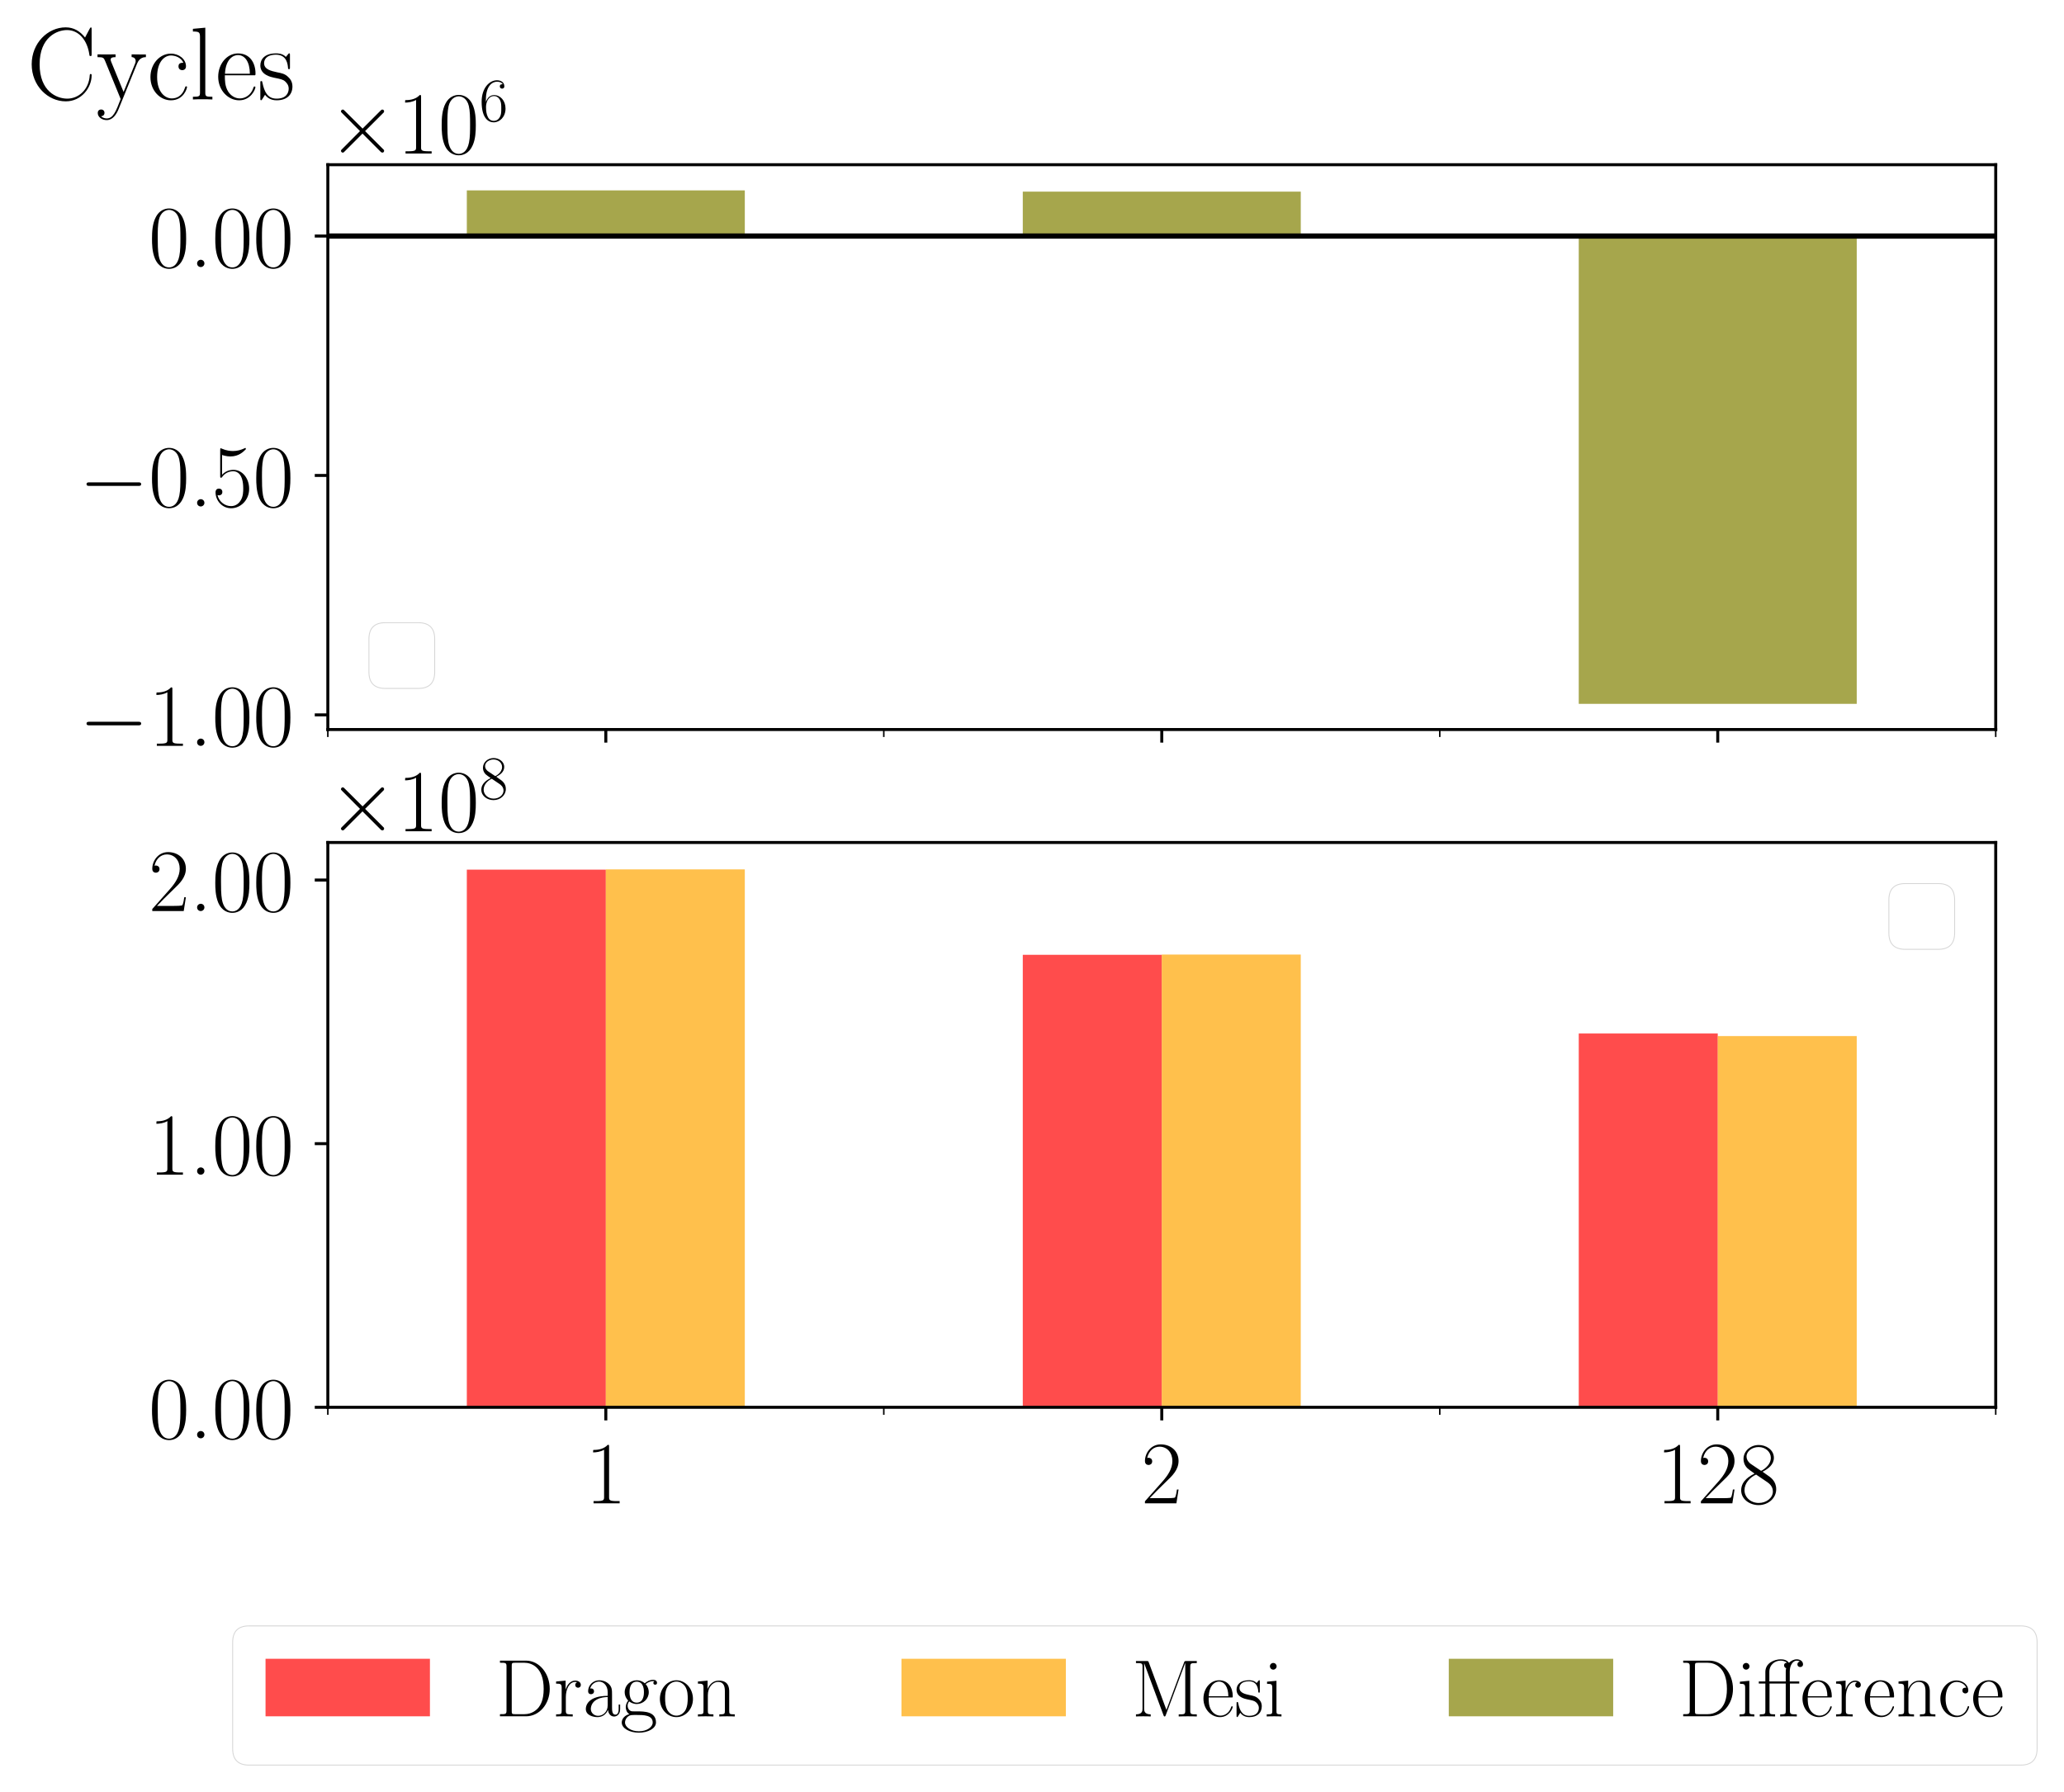
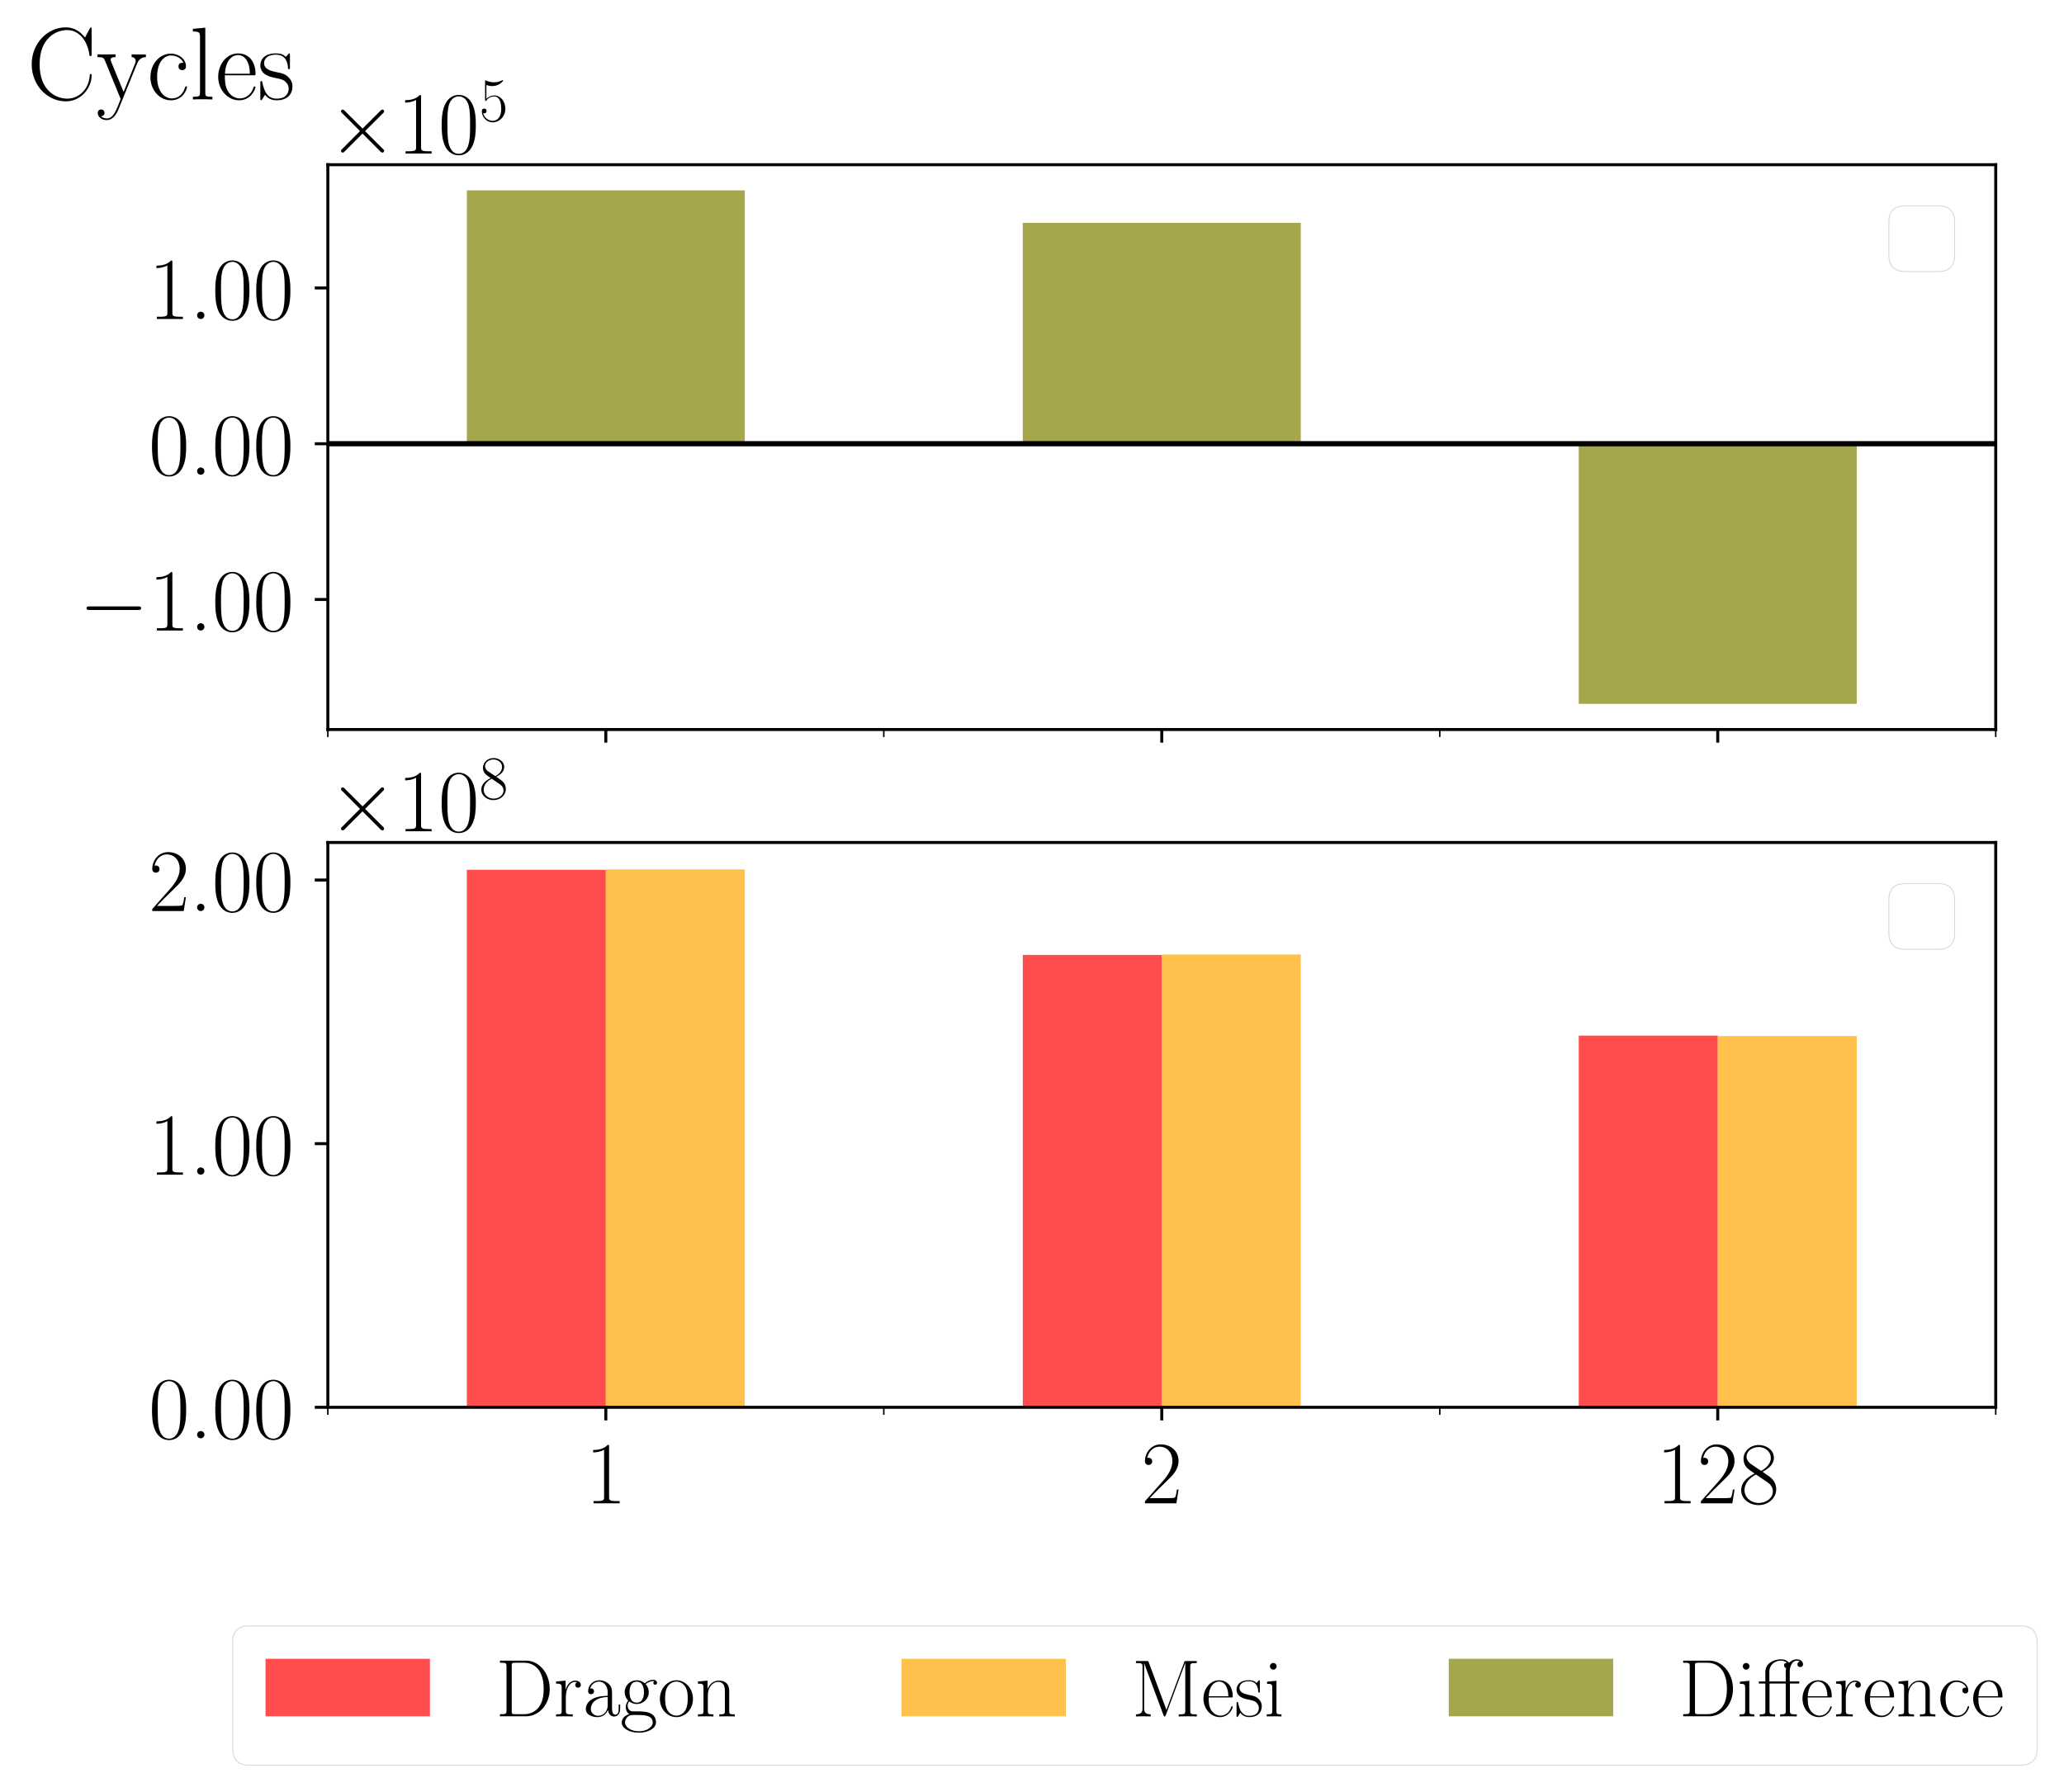
<svg xmlns="http://www.w3.org/2000/svg" xmlns:xlink="http://www.w3.org/1999/xlink" width="552.416pt" height="479.717pt" viewBox="0 0 552.416 479.717" version="1.1">
  <defs>
    <style type="text/css">*{stroke-linejoin: round; stroke-linecap: butt}</style>
  </defs>
  <g id="figure_1">
    <g id="patch_1">
      <path d="M 0 479.717  L 552.416 479.717  L 552.416 0  L 0 0  z " style="fill: #ffffff" />
    </g>
    <g id="axes_1">
      <g id="patch_2">
        <path d="M 87.743 195.294  L 534.143 195.294  L 534.143 44.094  L 87.743 44.094  z " style="fill: #ffffff" />
      </g>
      <g id="patch_3">
-         <path d="M 124.943 63.189  L 199.343 63.189  L 199.343 50.966  L 124.943 50.966  z " clip-path="url(#p4abbaefa90)" style="fill: #808000; opacity: 0.7" />
+         <path d="M 124.943 118.788  L 199.343 118.788  L 199.343 50.966  L 124.943 50.966  z " clip-path="url(#paf0fcbbda9)" style="fill: #808000; opacity: 0.7" />
      </g>
      <g id="patch_4">
-         <path d="M 273.743 63.189  L 348.143 63.189  L 348.143 51.3  L 273.743 51.3  z " clip-path="url(#p4abbaefa90)" style="fill: #808000; opacity: 0.7" />
+         <path d="M 273.743 118.788  L 348.143 118.788  L 348.143 59.649  L 273.743 59.649  z " clip-path="url(#paf0fcbbda9)" style="fill: #808000; opacity: 0.7" />
      </g>
      <g id="patch_5">
-         <path d="M 422.543 63.189  L 496.943 63.189  L 496.943 188.421  L 422.543 188.421  z " clip-path="url(#p4abbaefa90)" style="fill: #808000; opacity: 0.7" />
+         <path d="M 422.543 118.788  L 496.943 118.788  L 496.943 188.421  L 422.543 188.421  z " clip-path="url(#paf0fcbbda9)" style="fill: #808000; opacity: 0.7" />
      </g>
      <g id="matplotlib.axis_1">
        <g id="xtick_1">
          <g id="line2d_1">
            <defs>
-               <path id="m71db1f46cc" d="M 0 0  L 0 3.5  " style="stroke: #000000; stroke-width: 0.8" />
+               <path id="mbf46a08a76" d="M 0 0  L 0 3.5  " style="stroke: #000000; stroke-width: 0.8" />
            </defs>
            <g>
-               <use xlink:href="#m71db1f46cc" x="162.143" y="195.294" style="stroke: #000000; stroke-width: 0.8" />
+               <use xlink:href="#mbf46a08a76" x="162.143" y="195.294" style="stroke: #000000; stroke-width: 0.8" />
            </g>
          </g>
        </g>
        <g id="xtick_2">
          <g id="line2d_2">
            <g>
-               <use xlink:href="#m71db1f46cc" x="310.943" y="195.294" style="stroke: #000000; stroke-width: 0.8" />
+               <use xlink:href="#mbf46a08a76" x="310.943" y="195.294" style="stroke: #000000; stroke-width: 0.8" />
            </g>
          </g>
        </g>
        <g id="xtick_3">
          <g id="line2d_3">
            <g>
-               <use xlink:href="#m71db1f46cc" x="459.743" y="195.294" style="stroke: #000000; stroke-width: 0.8" />
+               <use xlink:href="#mbf46a08a76" x="459.743" y="195.294" style="stroke: #000000; stroke-width: 0.8" />
            </g>
          </g>
        </g>
        <g id="xtick_4">
          <g id="line2d_4">
            <defs>
-               <path id="me3b0f7b52c" d="M 0 0  L 0 2  " style="stroke: #000000; stroke-width: 0.4" />
+               <path id="mfd523a255c" d="M 0 0  L 0 2  " style="stroke: #000000; stroke-width: 0.4" />
            </defs>
            <g>
-               <use xlink:href="#me3b0f7b52c" x="87.743" y="195.294" style="stroke: #000000; stroke-width: 0.4" />
+               <use xlink:href="#mfd523a255c" x="87.743" y="195.294" style="stroke: #000000; stroke-width: 0.4" />
            </g>
          </g>
        </g>
        <g id="xtick_5">
          <g id="line2d_5">
            <g>
-               <use xlink:href="#me3b0f7b52c" x="236.543" y="195.294" style="stroke: #000000; stroke-width: 0.4" />
+               <use xlink:href="#mfd523a255c" x="236.543" y="195.294" style="stroke: #000000; stroke-width: 0.4" />
            </g>
          </g>
        </g>
        <g id="xtick_6">
          <g id="line2d_6">
            <g>
-               <use xlink:href="#me3b0f7b52c" x="385.343" y="195.294" style="stroke: #000000; stroke-width: 0.4" />
+               <use xlink:href="#mfd523a255c" x="385.343" y="195.294" style="stroke: #000000; stroke-width: 0.4" />
            </g>
          </g>
        </g>
        <g id="xtick_7">
          <g id="line2d_7">
            <g>
-               <use xlink:href="#me3b0f7b52c" x="534.143" y="195.294" style="stroke: #000000; stroke-width: 0.4" />
+               <use xlink:href="#mfd523a255c" x="534.143" y="195.294" style="stroke: #000000; stroke-width: 0.4" />
            </g>
          </g>
        </g>
      </g>
      <g id="matplotlib.axis_2">
        <g id="ytick_1">
          <g id="line2d_8">
            <defs>
-               <path id="mb235f0567a" d="M 0 0  L -3.5 0  " style="stroke: #000000; stroke-width: 0.8" />
+               <path id="md9448dfeb1" d="M 0 0  L -3.5 0  " style="stroke: #000000; stroke-width: 0.8" />
            </defs>
            <g>
-               <use xlink:href="#mb235f0567a" x="87.743" y="191.369" style="stroke: #000000; stroke-width: 0.8" />
+               <use xlink:href="#md9448dfeb1" x="87.743" y="160.484" style="stroke: #000000; stroke-width: 0.8" />
            </g>
          </g>
          <g id="text_1">
-             <g transform="translate(21.17931 199.6712)scale(0.24 -0.24)">
+             <g transform="translate(21.17931 168.7864)scale(0.24 -0.24)">
              <defs>
                <path id="CMSY10-0" d="M 4218 1472  C 4326 1472 4442 1472 4442 1600  C 4442 1728 4326 1728 4218 1728  L 755 1728  C 646 1728 531 1728 531 1600  C 531 1472 646 1472 755 1472  L 4218 1472  z " transform="scale(0.015625)" />
                <path id="CMR17-31" d="M 1702 4058  C 1702 4192 1696 4192 1606 4192  C 1357 3916 979 3827 621 3827  C 602 3827 570 3827 563 3808  C 557 3795 557 3782 557 3648  C 755 3648 1088 3686 1344 3839  L 1344 461  C 1344 236 1331 160 781 160  L 589 160  L 589 0  C 896 0 1216 0 1523 0  C 1830 0 2150 0 2458 0  L 2458 160  L 2266 160  C 1715 160 1702 230 1702 458  L 1702 4058  z " transform="scale(0.015625)" />
                <path id="CMR17-2e" d="M 1062 261  C 1062 420 934 522 800 522  C 672 522 538 420 538 261  C 538 102 666 0 800 0  C 928 0 1062 102 1062 261  z " transform="scale(0.015625)" />
                <path id="CMR17-30" d="M 2688 2025  C 2688 2416 2682 3080 2413 3591  C 2176 4039 1798 4198 1466 4198  C 1158 4198 768 4058 525 3597  C 269 3118 243 2524 243 2025  C 243 1661 250 1106 448 619  C 723 -39 1216 -128 1466 -128  C 1760 -128 2208 -7 2470 600  C 2662 1042 2688 1559 2688 2025  z M 1466 -26  C 1056 -26 813 325 723 812  C 653 1188 653 1738 653 2096  C 653 2588 653 2997 736 3387  C 858 3929 1216 4096 1466 4096  C 1728 4096 2067 3923 2189 3400  C 2272 3036 2278 2607 2278 2096  C 2278 1680 2278 1169 2202 792  C 2067 95 1690 -26 1466 -26  z " transform="scale(0.015625)" />
              </defs>
              <use xlink:href="#CMSY10-0" transform="scale(0.996264)" />
              <use xlink:href="#CMR17-31" transform="translate(77.48747 0)scale(0.996264)" />
              <use xlink:href="#CMR17-2e" transform="translate(123.1779 0)scale(0.996264)" />
              <use xlink:href="#CMR17-30" transform="translate(148.049 0)scale(0.996264)" />
              <use xlink:href="#CMR17-30" transform="translate(193.7395 0)scale(0.996264)" />
            </g>
          </g>
        </g>
        <g id="ytick_2">
          <g id="line2d_9">
            <g>
-               <use xlink:href="#mb235f0567a" x="87.743" y="127.279" style="stroke: #000000; stroke-width: 0.8" />
+               <use xlink:href="#md9448dfeb1" x="87.743" y="118.788" style="stroke: #000000; stroke-width: 0.8" />
            </g>
          </g>
          <g id="text_2">
-             <g transform="translate(21.17931 135.5814)scale(0.24 -0.24)">
-               <defs>
-                 <path id="CMR17-35" d="M 730 3692  C 794 3666 1056 3584 1325 3584  C 1920 3584 2246 3911 2432 4100  C 2432 4157 2432 4192 2394 4192  C 2387 4192 2374 4192 2323 4163  C 2099 4058 1837 3973 1517 3973  C 1325 3973 1037 3999 723 4139  C 653 4171 640 4171 634 4171  C 602 4171 595 4164 595 4037  L 595 2203  C 595 2089 595 2057 659 2057  C 691 2057 704 2070 736 2114  C 941 2401 1222 2522 1542 2522  C 1766 2522 2246 2382 2246 1289  C 2246 1085 2246 715 2054 421  C 1894 159 1645 25 1370 25  C 947 25 518 320 403 814  C 429 807 480 795 506 795  C 589 795 749 840 749 1038  C 749 1210 627 1280 506 1280  C 358 1280 262 1190 262 1011  C 262 454 704 -128 1382 -128  C 2042 -128 2669 440 2669 1264  C 2669 2030 2170 2624 1549 2624  C 1222 2624 947 2503 730 2274  L 730 3692  z " transform="scale(0.015625)" />
-               </defs>
-               <use xlink:href="#CMSY10-0" transform="scale(0.996264)" />
-               <use xlink:href="#CMR17-30" transform="translate(77.48747 0)scale(0.996264)" />
-               <use xlink:href="#CMR17-2e" transform="translate(123.1779 0)scale(0.996264)" />
-               <use xlink:href="#CMR17-35" transform="translate(148.049 0)scale(0.996264)" />
-               <use xlink:href="#CMR17-30" transform="translate(193.7395 0)scale(0.996264)" />
+             <g transform="translate(39.77631 127.0905)scale(0.24 -0.24)">
+               <use xlink:href="#CMR17-30" transform="scale(0.996264)" />
+               <use xlink:href="#CMR17-2e" transform="translate(45.69048 0)scale(0.996264)" />
+               <use xlink:href="#CMR17-30" transform="translate(70.56154 0)scale(0.996264)" />
+               <use xlink:href="#CMR17-30" transform="translate(116.252 0)scale(0.996264)" />
            </g>
          </g>
        </g>
        <g id="ytick_3">
          <g id="line2d_10">
            <g>
-               <use xlink:href="#mb235f0567a" x="87.743" y="63.189" style="stroke: #000000; stroke-width: 0.8" />
+               <use xlink:href="#md9448dfeb1" x="87.743" y="77.092" style="stroke: #000000; stroke-width: 0.8" />
            </g>
          </g>
          <g id="text_3">
-             <g transform="translate(39.77631 71.49156)scale(0.24 -0.24)">
-               <use xlink:href="#CMR17-30" transform="scale(0.996264)" />
+             <g transform="translate(39.77631 85.39448)scale(0.24 -0.24)">
+               <use xlink:href="#CMR17-31" transform="scale(0.996264)" />
              <use xlink:href="#CMR17-2e" transform="translate(45.69048 0)scale(0.996264)" />
              <use xlink:href="#CMR17-30" transform="translate(70.56154 0)scale(0.996264)" />
              <use xlink:href="#CMR17-30" transform="translate(116.252 0)scale(0.996264)" />
            </g>
          </g>
        </g>
        <g id="text_4">
          <g transform="translate(7.2 26.5718)scale(0.28 -0.28)">
            <defs>
              <path id="CMR17-43" d="M 3974 4289  C 3974 4403 3968 4410 3930 4410  C 3904 4410 3898 4403 3853 4327  L 3571 3792  C 3258 4187 2874 4416 2381 4416  C 1286 4416 294 3456 294 2148  C 294 826 1286 -128 2387 -128  C 3366 -128 3974 730 3974 1461  C 3974 1524 3974 1550 3917 1550  C 3866 1550 3866 1531 3859 1474  C 3808 585 3168 38 2477 38  C 1824 38 781 495 781 2147  C 781 3805 1843 4250 2464 4250  C 3187 4250 3712 3628 3834 2745  C 3846 2668 3846 2655 3904 2655  C 3974 2655 3974 2668 3974 2783  L 3974 4289  z " transform="scale(0.015625)" />
              <path id="CMR17-79" d="M 2496 2197  C 2656 2586 2944 2586 3034 2586  L 3034 2752  C 2912 2752 2752 2752 2630 2752  C 2496 2752 2285 2752 2157 2758  L 2157 2592  C 2400 2573 2406 2394 2406 2343  C 2406 2280 2394 2248 2362 2171  L 1664 449  L 902 2306  C 870 2382 870 2426 870 2433  C 870 2573 1018 2586 1171 2586  L 1171 2758  C 1018 2752 742 2752 582 2752  C 410 2752 205 2752 64 2758  L 64 2586  C 410 2586 448 2554 531 2350  L 1485 15  C 1197 -738 1030 -1178 627 -1178  C 557 -1178 397 -1159 282 -1044  C 429 -1031 493 -942 493 -833  C 493 -725 416 -629 288 -629  C 147 -629 77 -725 77 -840  C 77 -1095 339 -1280 627 -1280  C 998 -1280 1229 -922 1357 -604  L 2496 2197  z " transform="scale(0.015625)" />
              <path id="CMR17-63" d="M 2234 2240  C 2112 2240 1933 2240 1933 2017  C 1933 1838 2080 1787 2163 1787  C 2208 1787 2394 1807 2394 2024  C 2394 2467 1958 2803 1466 2803  C 787 2803 211 2178 211 1363  C 211 516 813 -64 1466 -64  C 2259 -64 2458 677 2458 748  C 2458 774 2451 793 2406 793  C 2362 793 2355 787 2330 703  C 2163 180 1798 51 1523 51  C 1114 51 621 427 621 1369  C 621 2338 1094 2688 1472 2688  C 1722 2688 2093 2573 2234 2240  z " transform="scale(0.015625)" />
              <path id="CMR17-6c" d="M 979 4396  L 218 4326  L 218 4160  C 595 4160 653 4122 653 3817  L 653 426  C 653 184 627 153 218 153  L 218 -13  C 371 0 653 0 813 0  C 979 0 1261 0 1414 -13  L 1414 153  C 1005 153 979 178 979 426  L 979 4396  z " transform="scale(0.015625)" />
              <path id="CMR17-65" d="M 2438 1472  C 2464 1498 2464 1511 2464 1576  C 2464 2238 2118 2816 1389 2816  C 710 2816 173 2169 173 1383  C 173 551 781 -64 1459 -64  C 2176 -64 2458 607 2458 740  C 2458 784 2419 784 2406 784  C 2362 784 2355 771 2330 696  C 2189 265 1837 51 1504 51  C 1229 51 954 203 781 480  C 582 803 582 1176 582 1472  L 2438 1472  z M 589 1568  C 634 2505 1126 2714 1382 2714  C 1818 2714 2112 2297 2118 1568  L 589 1568  z " transform="scale(0.015625)" />
              <path id="CMR17-73" d="M 1978 2697  C 1978 2813 1971 2819 1933 2819  C 1907 2819 1901 2813 1824 2717  C 1805 2691 1747 2626 1728 2601  C 1523 2819 1235 2819 1126 2819  C 416 2819 160 2447 160 2076  C 160 1498 813 1365 998 1325  C 1402 1243 1542 1217 1677 1101  C 1760 1025 1901 884 1901 654  C 1901 384 1747 38 1158 38  C 602 38 403 460 288 1021  C 269 1110 269 1117 218 1117  C 166 1117 160 1110 160 983  L 160 63  C 160 -51 166 -58 205 -58  C 237 -58 243 -51 275 0  C 314 57 410 211 448 276  C 576 103 800 -64 1158 -64  C 1792 -64 2131 283 2131 784  C 2131 1112 1958 1285 1875 1362  C 1683 1561 1459 1606 1190 1657  C 838 1735 390 1825 390 2217  C 390 2383 480 2737 1126 2737  C 1811 2737 1850 2094 1862 1888  C 1869 1856 1901 1849 1920 1849  C 1978 1849 1978 1869 1978 1978  L 1978 2697  z " transform="scale(0.015625)" />
            </defs>
            <use xlink:href="#CMR17-43" transform="scale(0.996264)" />
            <use xlink:href="#CMR17-79" transform="translate(66.50988 0)scale(0.996264)" />
            <use xlink:href="#CMR17-63" transform="translate(114.8028 0)scale(0.996264)" />
            <use xlink:href="#CMR17-6c" transform="translate(155.2885 0)scale(0.996264)" />
            <use xlink:href="#CMR17-65" transform="translate(180.1595 0)scale(0.996264)" />
            <use xlink:href="#CMR17-73" transform="translate(220.6452 0)scale(0.996264)" />
          </g>
        </g>
        <g id="text_5">
          <g transform="translate(87.7425 41.09368)scale(0.24 -0.24)">
            <defs>
              <path id="CMSY10-2" d="M 2490 1785  L 1210 3059  C 1133 3136 1120 3148 1069 3148  C 1005 3148 941 3091 941 3020  C 941 2976 954 2963 1024 2892  L 2304 1606  L 1024 320  C 954 249 941 236 941 192  C 941 121 1005 64 1069 64  C 1120 64 1133 76 1210 153  L 2483 1427  L 3808 102  C 3821 96 3866 64 3904 64  C 3981 64 4032 121 4032 192  C 4032 204 4032 230 4013 262  C 4006 275 2989 1280 2669 1606  L 3840 2777  C 3872 2816 3968 2899 4000 2937  C 4006 2950 4032 2976 4032 3020  C 4032 3091 3981 3148 3904 3148  C 3853 3148 3827 3123 3757 3052  L 2490 1785  z " transform="scale(0.015625)" />
-               <path id="CMR17-36" d="M 678 2176  C 678 3690 1395 4032 1811 4032  C 1946 4032 2272 4009 2400 3776  C 2298 3776 2106 3776 2106 3553  C 2106 3381 2246 3323 2336 3323  C 2394 3323 2566 3348 2566 3560  C 2566 3954 2246 4179 1805 4179  C 1043 4179 243 3390 243 1984  C 243 253 966 -128 1478 -128  C 2099 -128 2688 427 2688 1283  C 2688 2081 2170 2662 1517 2662  C 1126 2662 838 2407 678 1960  L 678 2176  z M 1478 25  C 691 25 691 1200 691 1436  C 691 1896 909 2560 1504 2560  C 1613 2560 1926 2560 2138 2120  C 2253 1870 2253 1609 2253 1289  C 2253 944 2253 690 2118 434  C 1978 171 1773 25 1478 25  z " transform="scale(0.015625)" />
+               <path id="CMR17-35" d="M 730 3692  C 794 3666 1056 3584 1325 3584  C 1920 3584 2246 3911 2432 4100  C 2432 4157 2432 4192 2394 4192  C 2387 4192 2374 4192 2323 4163  C 2099 4058 1837 3973 1517 3973  C 1325 3973 1037 3999 723 4139  C 653 4171 640 4171 634 4171  C 602 4171 595 4164 595 4037  L 595 2203  C 595 2089 595 2057 659 2057  C 691 2057 704 2070 736 2114  C 941 2401 1222 2522 1542 2522  C 1766 2522 2246 2382 2246 1289  C 2246 1085 2246 715 2054 421  C 1894 159 1645 25 1370 25  C 947 25 518 320 403 814  C 429 807 480 795 506 795  C 589 795 749 840 749 1038  C 749 1210 627 1280 506 1280  C 358 1280 262 1190 262 1011  C 262 454 704 -128 1382 -128  C 2042 -128 2669 440 2669 1264  C 2669 2030 2170 2624 1549 2624  C 1222 2624 947 2503 730 2274  L 730 3692  z " transform="scale(0.015625)" />
            </defs>
            <use xlink:href="#CMSY10-2" transform="scale(0.996264)" />
            <use xlink:href="#CMR17-31" transform="translate(77.48747 0)scale(0.996264)" />
            <use xlink:href="#CMR17-30" transform="translate(123.1779 0)scale(0.996264)" />
-             <use xlink:href="#CMR17-36" transform="translate(168.8684 36.15364)scale(0.697382)" />
+             <use xlink:href="#CMR17-35" transform="translate(168.8684 36.15364)scale(0.697382)" />
          </g>
        </g>
      </g>
      <g id="line2d_11">
-         <path d="M 87.743 63.189  L 534.143 63.189  " clip-path="url(#p4abbaefa90)" style="fill: none; stroke: #000000; stroke-width: 1.4; stroke-linecap: square" />
+         <path d="M 87.743 118.788  L 534.143 118.788  " clip-path="url(#paf0fcbbda9)" style="fill: none; stroke: #000000; stroke-width: 1.4; stroke-linecap: square" />
      </g>
      <g id="patch_6">
        <path d="M 87.743 195.294  L 87.743 44.094  " style="fill: none; stroke: #000000; stroke-width: 0.8; stroke-linejoin: miter; stroke-linecap: square" />
      </g>
      <g id="patch_7">
        <path d="M 534.143 195.294  L 534.143 44.094  " style="fill: none; stroke: #000000; stroke-width: 0.8; stroke-linejoin: miter; stroke-linecap: square" />
      </g>
      <g id="patch_8">
        <path d="M 87.743 195.294  L 534.143 195.294  " style="fill: none; stroke: #000000; stroke-width: 0.8; stroke-linejoin: miter; stroke-linecap: square" />
      </g>
      <g id="patch_9">
        <path d="M 87.743 44.094  L 534.143 44.094  " style="fill: none; stroke: #000000; stroke-width: 0.8; stroke-linejoin: miter; stroke-linecap: square" />
      </g>
      <g id="legend_1">
        <g id="patch_10">
-           <path d="M 103.143 184.294  L 111.943 184.294  Q 116.343 184.294 116.343 179.894  L 116.343 171.094  Q 116.343 166.694 111.943 166.694  L 103.143 166.694  Q 98.743 166.694 98.743 171.094  L 98.743 179.894  Q 98.743 184.294 103.143 184.294  z " style="fill: #ffffff; opacity: 0.8; stroke: #cccccc; stroke-width: 0.24; stroke-linejoin: miter" />
+           <path d="M 509.943 72.694  L 518.743 72.694  Q 523.143 72.694 523.143 68.294  L 523.143 59.494  Q 523.143 55.094 518.743 55.094  L 509.943 55.094  Q 505.543 55.094 505.543 59.494  L 505.543 68.294  Q 505.543 72.694 509.943 72.694  z " style="fill: #ffffff; opacity: 0.8; stroke: #cccccc; stroke-width: 0.24; stroke-linejoin: miter" />
        </g>
      </g>
    </g>
    <g id="axes_2">
      <g id="patch_11">
        <path d="M 87.743 376.734  L 534.143 376.734  L 534.143 225.534  L 87.743 225.534  z " style="fill: #ffffff" />
      </g>
      <g id="patch_12">
-         <path d="M 124.943 376.734  L 162.143 376.734  L 162.143 232.801  L 124.943 232.801  z " clip-path="url(#p273126c1cd)" style="fill: #ff0000; opacity: 0.7" />
+         <path d="M 124.943 376.734  L 162.143 376.734  L 162.143 232.848  L 124.943 232.848  z " clip-path="url(#p4f285790c8)" style="fill: #ff0000; opacity: 0.7" />
      </g>
      <g id="patch_13">
-         <path d="M 273.743 376.734  L 310.943 376.734  L 310.943 255.599  L 273.743 255.599  z " clip-path="url(#p273126c1cd)" style="fill: #ff0000; opacity: 0.7" />
+         <path d="M 273.743 376.734  L 310.943 376.734  L 310.943 255.634  L 273.743 255.634  z " clip-path="url(#p4f285790c8)" style="fill: #ff0000; opacity: 0.7" />
      </g>
      <g id="patch_14">
-         <path d="M 422.543 376.734  L 459.743 376.734  L 459.743 276.666  L 422.543 276.666  z " clip-path="url(#p273126c1cd)" style="fill: #ff0000; opacity: 0.7" />
+         <path d="M 422.543 376.734  L 459.743 376.734  L 459.743 277.238  L 422.543 277.238  z " clip-path="url(#p4f285790c8)" style="fill: #ff0000; opacity: 0.7" />
      </g>
      <g id="patch_15">
-         <path d="M 162.143 376.734  L 199.343 376.734  L 199.343 232.734  L 162.143 232.734  z " clip-path="url(#p273126c1cd)" style="fill: #ffa500; opacity: 0.7" />
+         <path d="M 162.143 376.734  L 199.343 376.734  L 199.343 232.734  L 162.143 232.734  z " clip-path="url(#p4f285790c8)" style="fill: #ffa500; opacity: 0.7" />
      </g>
      <g id="patch_16">
-         <path d="M 310.943 376.734  L 348.143 376.734  L 348.143 255.534  L 310.943 255.534  z " clip-path="url(#p273126c1cd)" style="fill: #ffa500; opacity: 0.7" />
+         <path d="M 310.943 376.734  L 348.143 376.734  L 348.143 255.534  L 310.943 255.534  z " clip-path="url(#p4f285790c8)" style="fill: #ffa500; opacity: 0.7" />
      </g>
      <g id="patch_17">
-         <path d="M 459.743 376.734  L 496.943 376.734  L 496.943 277.356  L 459.743 277.356  z " clip-path="url(#p273126c1cd)" style="fill: #ffa500; opacity: 0.7" />
+         <path d="M 459.743 376.734  L 496.943 376.734  L 496.943 277.356  L 459.743 277.356  z " clip-path="url(#p4f285790c8)" style="fill: #ffa500; opacity: 0.7" />
      </g>
      <g id="matplotlib.axis_3">
        <g id="xtick_8">
          <g id="line2d_12">
            <g>
-               <use xlink:href="#m71db1f46cc" x="162.143" y="376.734" style="stroke: #000000; stroke-width: 0.8" />
+               <use xlink:href="#mbf46a08a76" x="162.143" y="376.734" style="stroke: #000000; stroke-width: 0.8" />
            </g>
          </g>
          <g id="text_6">
            <g transform="translate(156.6596 402.4381)scale(0.24 -0.24)">
              <use xlink:href="#CMR17-31" transform="scale(0.996264)" />
            </g>
          </g>
        </g>
        <g id="xtick_9">
          <g id="line2d_13">
            <g>
-               <use xlink:href="#m71db1f46cc" x="310.943" y="376.734" style="stroke: #000000; stroke-width: 0.8" />
+               <use xlink:href="#mbf46a08a76" x="310.943" y="376.734" style="stroke: #000000; stroke-width: 0.8" />
            </g>
          </g>
          <g id="text_7">
            <g transform="translate(305.4596 402.4381)scale(0.24 -0.24)">
              <defs>
                <path id="CMR17-32" d="M 2669 989  L 2554 989  C 2490 536 2438 459 2413 420  C 2381 369 1920 369 1830 369  L 602 369  C 832 619 1280 1072 1824 1597  C 2214 1967 2669 2402 2669 3035  C 2669 3790 2067 4224 1395 4224  C 691 4224 262 3604 262 3030  C 262 2780 448 2748 525 2748  C 589 2748 781 2787 781 3010  C 781 3207 614 3264 525 3264  C 486 3264 448 3258 422 3245  C 544 3790 915 4058 1306 4058  C 1862 4058 2227 3617 2227 3035  C 2227 2479 1901 2000 1536 1584  L 262 146  L 262 0  L 2515 0  L 2669 989  z " transform="scale(0.015625)" />
              </defs>
              <use xlink:href="#CMR17-32" transform="scale(0.996264)" />
            </g>
          </g>
        </g>
        <g id="xtick_10">
          <g id="line2d_14">
            <g>
-               <use xlink:href="#m71db1f46cc" x="459.743" y="376.734" style="stroke: #000000; stroke-width: 0.8" />
+               <use xlink:href="#mbf46a08a76" x="459.743" y="376.734" style="stroke: #000000; stroke-width: 0.8" />
            </g>
          </g>
          <g id="text_8">
            <g transform="translate(443.2939 402.4381)scale(0.24 -0.24)">
              <defs>
                <path id="CMR17-38" d="M 1741 2264  C 2144 2467 2554 2773 2554 3263  C 2554 3841 1990 4179 1472 4179  C 890 4179 378 3759 378 3180  C 378 3021 416 2747 666 2505  C 730 2442 998 2251 1171 2130  C 883 1983 211 1634 211 934  C 211 279 838 -128 1459 -128  C 2144 -128 2720 362 2720 1010  C 2720 1590 2330 1857 2074 2029  L 1741 2264  z M 902 2822  C 851 2854 595 3051 595 3351  C 595 3739 998 4032 1459 4032  C 1965 4032 2336 3676 2336 3262  C 2336 2669 1670 2331 1638 2331  C 1632 2331 1626 2331 1574 2370  L 902 2822  z M 2080 1519  C 2176 1449 2483 1240 2483 851  C 2483 381 2010 25 1472 25  C 890 25 448 438 448 940  C 448 1443 838 1862 1280 2060  L 2080 1519  z " transform="scale(0.015625)" />
              </defs>
              <use xlink:href="#CMR17-31" transform="scale(0.996264)" />
              <use xlink:href="#CMR17-32" transform="translate(45.69048 0)scale(0.996264)" />
              <use xlink:href="#CMR17-38" transform="translate(91.38095 0)scale(0.996264)" />
            </g>
          </g>
        </g>
        <g id="xtick_11">
          <g id="line2d_15">
            <g>
-               <use xlink:href="#me3b0f7b52c" x="87.743" y="376.734" style="stroke: #000000; stroke-width: 0.4" />
+               <use xlink:href="#mfd523a255c" x="87.743" y="376.734" style="stroke: #000000; stroke-width: 0.4" />
            </g>
          </g>
        </g>
        <g id="xtick_12">
          <g id="line2d_16">
            <g>
-               <use xlink:href="#me3b0f7b52c" x="236.543" y="376.734" style="stroke: #000000; stroke-width: 0.4" />
+               <use xlink:href="#mfd523a255c" x="236.543" y="376.734" style="stroke: #000000; stroke-width: 0.4" />
            </g>
          </g>
        </g>
        <g id="xtick_13">
          <g id="line2d_17">
            <g>
-               <use xlink:href="#me3b0f7b52c" x="385.343" y="376.734" style="stroke: #000000; stroke-width: 0.4" />
+               <use xlink:href="#mfd523a255c" x="385.343" y="376.734" style="stroke: #000000; stroke-width: 0.4" />
            </g>
          </g>
        </g>
        <g id="xtick_14">
          <g id="line2d_18">
            <g>
-               <use xlink:href="#me3b0f7b52c" x="534.143" y="376.734" style="stroke: #000000; stroke-width: 0.4" />
+               <use xlink:href="#mfd523a255c" x="534.143" y="376.734" style="stroke: #000000; stroke-width: 0.4" />
            </g>
          </g>
        </g>
      </g>
      <g id="matplotlib.axis_4">
        <g id="ytick_4">
          <g id="line2d_19">
            <g>
-               <use xlink:href="#mb235f0567a" x="87.743" y="376.734" style="stroke: #000000; stroke-width: 0.8" />
+               <use xlink:href="#md9448dfeb1" x="87.743" y="376.734" style="stroke: #000000; stroke-width: 0.8" />
            </g>
          </g>
          <g id="text_9">
            <g transform="translate(39.77631 385.0359)scale(0.24 -0.24)">
              <use xlink:href="#CMR17-30" transform="scale(0.996264)" />
              <use xlink:href="#CMR17-2e" transform="translate(45.69048 0)scale(0.996264)" />
              <use xlink:href="#CMR17-30" transform="translate(70.56154 0)scale(0.996264)" />
              <use xlink:href="#CMR17-30" transform="translate(116.252 0)scale(0.996264)" />
            </g>
          </g>
        </g>
        <g id="ytick_5">
          <g id="line2d_20">
            <g>
-               <use xlink:href="#mb235f0567a" x="87.743" y="306.161" style="stroke: #000000; stroke-width: 0.8" />
+               <use xlink:href="#md9448dfeb1" x="87.743" y="306.161" style="stroke: #000000; stroke-width: 0.8" />
            </g>
          </g>
          <g id="text_10">
            <g transform="translate(39.77631 314.4627)scale(0.24 -0.24)">
              <use xlink:href="#CMR17-31" transform="scale(0.996264)" />
              <use xlink:href="#CMR17-2e" transform="translate(45.69048 0)scale(0.996264)" />
              <use xlink:href="#CMR17-30" transform="translate(70.56154 0)scale(0.996264)" />
              <use xlink:href="#CMR17-30" transform="translate(116.252 0)scale(0.996264)" />
            </g>
          </g>
        </g>
        <g id="ytick_6">
          <g id="line2d_21">
            <g>
-               <use xlink:href="#mb235f0567a" x="87.743" y="235.587" style="stroke: #000000; stroke-width: 0.8" />
+               <use xlink:href="#md9448dfeb1" x="87.743" y="235.587" style="stroke: #000000; stroke-width: 0.8" />
            </g>
          </g>
          <g id="text_11">
            <g transform="translate(39.77631 243.8896)scale(0.24 -0.24)">
              <use xlink:href="#CMR17-32" transform="scale(0.996264)" />
              <use xlink:href="#CMR17-2e" transform="translate(45.69048 0)scale(0.996264)" />
              <use xlink:href="#CMR17-30" transform="translate(70.56154 0)scale(0.996264)" />
              <use xlink:href="#CMR17-30" transform="translate(116.252 0)scale(0.996264)" />
            </g>
          </g>
        </g>
        <g id="text_12">
          <g transform="translate(87.7425 222.5337)scale(0.24 -0.24)">
            <use xlink:href="#CMSY10-2" transform="scale(0.996264)" />
            <use xlink:href="#CMR17-31" transform="translate(77.48747 0)scale(0.996264)" />
            <use xlink:href="#CMR17-30" transform="translate(123.1779 0)scale(0.996264)" />
            <use xlink:href="#CMR17-38" transform="translate(168.8684 36.15364)scale(0.697382)" />
          </g>
        </g>
      </g>
      <g id="patch_18">
        <path d="M 87.743 376.734  L 87.743 225.534  " style="fill: none; stroke: #000000; stroke-width: 0.8; stroke-linejoin: miter; stroke-linecap: square" />
      </g>
      <g id="patch_19">
        <path d="M 534.143 376.734  L 534.143 225.534  " style="fill: none; stroke: #000000; stroke-width: 0.8; stroke-linejoin: miter; stroke-linecap: square" />
      </g>
      <g id="patch_20">
        <path d="M 87.743 376.734  L 534.143 376.734  " style="fill: none; stroke: #000000; stroke-width: 0.8; stroke-linejoin: miter; stroke-linecap: square" />
      </g>
      <g id="patch_21">
        <path d="M 87.743 225.534  L 534.143 225.534  " style="fill: none; stroke: #000000; stroke-width: 0.8; stroke-linejoin: miter; stroke-linecap: square" />
      </g>
      <g id="legend_2">
        <g id="patch_22">
          <path d="M 509.943 254.134  L 518.743 254.134  Q 523.143 254.134 523.143 249.734  L 523.143 240.934  Q 523.143 236.534 518.743 236.534  L 509.943 236.534  Q 505.543 236.534 505.543 240.934  L 505.543 249.734  Q 505.543 254.134 509.943 254.134  z " style="fill: #ffffff; opacity: 0.8; stroke: #cccccc; stroke-width: 0.24; stroke-linejoin: miter" />
        </g>
      </g>
    </g>
    <g id="legend_3">
      <g id="patch_23">
        <path d="M 66.669 472.517  L 540.816 472.517  Q 545.216 472.517 545.216 468.117  L 545.216 439.654  Q 545.216 435.254 540.816 435.254  L 66.669 435.254  Q 62.269 435.254 62.269 439.654  L 62.269 468.117  Q 62.269 472.517 66.669 472.517  z " style="fill: #ffffff; opacity: 0.8; stroke: #cccccc; stroke-width: 0.24; stroke-linejoin: miter" />
      </g>
      <g id="patch_24">
        <path d="M 71.069 459.454  L 115.069 459.454  L 115.069 444.054  L 71.069 444.054  z " style="fill: #ff0000; opacity: 0.7" />
      </g>
      <g id="text_13">
        <g transform="translate(132.669 459.4537)scale(0.22 -0.22)">
          <defs>
            <path id="CMR17-44" d="M 333 4352  L 333 4186  C 774 4186 845 4186 845 3900  L 845 452  C 845 166 774 166 333 166  L 333 0  L 2368 0  C 3398 0 4224 943 4224 2141  C 4224 3346 3411 4352 2368 4352  L 333 4352  z M 1523 166  C 1267 166 1254 197 1254 414  L 1254 3938  C 1254 4155 1267 4186 1523 4186  L 2240 4186  C 2771 4186 3750 3874 3750 2141  C 3750 1242 3488 879 3366 707  C 3213 510 2848 166 2240 166  L 1523 166  z " transform="scale(0.015625)" />
            <path id="CMR17-72" d="M 960 1497  C 960 2112 1222 2688 1702 2688  C 1747 2688 1792 2682 1837 2662  C 1837 2662 1696 2617 1696 2452  C 1696 2298 1818 2234 1914 2234  C 1990 2234 2131 2279 2131 2458  C 2131 2663 1926 2790 1709 2790  C 1222 2790 1011 2317 947 2093  L 941 2093  L 941 2790  L 198 2720  L 198 2554  C 576 2554 634 2515 634 2208  L 634 428  C 634 184 608 153 198 153  L 198 -13  C 352 0 646 0 813 0  C 998 0 1325 0 1498 -13  L 1498 153  C 1037 153 960 153 960 440  L 960 1497  z " transform="scale(0.015625)" />
            <path id="CMR17-61" d="M 2304 1653  C 2304 2072 2304 2294 2035 2543  C 1798 2752 1523 2816 1306 2816  C 800 2816 435 2407 435 1971  C 435 1728 627 1728 666 1728  C 749 1728 896 1778 896 1954  C 896 2112 774 2181 666 2181  C 640 2181 608 2174 589 2168  C 723 2592 1069 2714 1293 2714  C 1613 2714 1965 2429 1965 1885  L 1965 1600  C 1587 1600 1133 1549 774 1357  C 371 1133 256 813 256 570  C 256 77 832 -64 1171 -64  C 1523 -64 1850 139 1990 511  C 2003 233 2182 -18 2464 -18  C 2598 -18 2938 70 2938 567  L 2938 920  L 2822 920  L 2822 562  C 2822 178 2650 128 2566 128  C 2304 128 2304 458 2304 738  L 2304 1653  z M 1965 870  C 1965 317 1568 38 1216 38  C 896 38 646 275 646 570  C 646 761 730 1100 1101 1305  C 1408 1478 1760 1504 1965 1504  L 1965 870  z " transform="scale(0.015625)" />
            <path id="CMR17-67" d="M 710 1164  C 832 1068 1043 960 1299 960  C 1805 960 2240 1357 2240 1888  C 2240 2054 2189 2310 1997 2509  C 2176 2692 2438 2752 2586 2752  C 2611 2752 2650 2752 2682 2734  C 2656 2728 2598 2703 2598 2605  C 2598 2527 2656 2471 2739 2471  C 2835 2471 2886 2533 2886 2614  C 2886 2731 2790 2854 2586 2854  C 2330 2854 2106 2738 1926 2580  C 1734 2753 1504 2816 1299 2816  C 794 2816 358 2419 358 1888  C 358 1522 570 1292 634 1228  C 442 1004 442 743 442 711  C 442 545 506 302 723 168  C 390 85 128 -169 128 -486  C 128 -943 736 -1280 1466 -1280  C 2170 -1280 2803 -956 2803 -479  C 2803 384 1856 384 1363 384  C 1216 384 954 384 922 391  C 723 423 589 602 589 826  C 589 883 589 1024 710 1164  z M 1299 1068  C 736 1068 736 1760 736 1889  C 736 2016 736 2708 1299 2708  C 1862 2708 1862 2016 1862 1889  C 1862 1760 1862 1068 1299 1068  z M 1466 -1171  C 826 -1171 384 -835 384 -486  C 384 -289 493 -105 634 -4  C 794 104 858 104 1293 104  C 1818 104 2547 104 2547 -486  C 2547 -835 2106 -1171 1466 -1171  z " transform="scale(0.015625)" />
            <path id="CMR17-6f" d="M 2758 1356  C 2758 2176 2163 2816 1466 2816  C 768 2816 173 2176 173 1356  C 173 551 768 -64 1466 -64  C 2163 -64 2758 551 2758 1356  z M 1466 51  C 1165 51 909 230 762 480  C 602 767 582 1126 582 1408  C 582 1677 595 2010 762 2298  C 890 2509 1139 2714 1466 2714  C 1754 2714 1997 2554 2150 2330  C 2349 2029 2349 1607 2349 1408  C 2349 1158 2336 775 2163 467  C 1984 173 1709 51 1466 51  z " transform="scale(0.015625)" />
            <path id="CMR17-6e" d="M 2656 1933  C 2656 2259 2592 2790 1837 2790  C 1331 2790 1069 2400 973 2144  L 966 2144  L 966 2790  L 211 2720  L 211 2554  C 589 2554 646 2515 646 2208  L 646 428  C 646 184 621 153 211 153  L 211 -13  C 365 0 646 0 813 0  C 979 0 1267 0 1421 -13  L 1421 153  C 1011 153 986 178 986 428  L 986 1658  C 986 2247 1344 2688 1792 2688  C 2266 2688 2317 2266 2317 1958  L 2317 428  C 2317 184 2291 153 1882 153  L 1882 -13  C 2035 0 2317 0 2483 0  C 2650 0 2938 0 3091 -13  L 3091 153  C 2682 153 2656 178 2656 428  L 2656 1933  z " transform="scale(0.015625)" />
          </defs>
          <use xlink:href="#CMR17-44" transform="scale(0.996264)" />
          <use xlink:href="#CMR17-72" transform="translate(70.39356 0)scale(0.996264)" />
          <use xlink:href="#CMR17-61" transform="translate(105.6743 0)scale(0.996264)" />
          <use xlink:href="#CMR17-67" transform="translate(151.3648 0)scale(0.996264)" />
          <use xlink:href="#CMR17-6f" transform="translate(197.0553 0)scale(0.996264)" />
          <use xlink:href="#CMR17-6e" transform="translate(242.7458 0)scale(0.996264)" />
        </g>
      </g>
      <g id="patch_25">
        <path d="M 241.27 459.454  L 285.27 459.454  L 285.27 444.054  L 241.27 444.054  z " style="fill: #ffa500; opacity: 0.7" />
      </g>
      <g id="text_14">
        <g transform="translate(302.87 459.4537)scale(0.22 -0.22)">
          <defs>
            <path id="CMR17-4d" d="M 1338 4224  C 1299 4320 1293 4320 1158 4320  L 339 4320  L 339 4160  C 781 4160 851 4160 851 3875  L 851 610  C 851 451 851 153 339 153  L 339 -13  C 486 0 755 0 915 0  C 1075 0 1344 0 1491 -13  L 1491 153  C 979 153 979 451 979 610  L 979 4135  L 986 4135  L 2490 89  C 2515 25 2528 -13 2579 -13  C 2630 -13 2643 25 2669 89  L 4186 4166  L 4192 4166  L 4192 438  C 4192 153 4122 153 3680 153  L 3680 -13  C 3853 0 4198 0 4384 0  C 4570 0 4922 0 5094 -13  L 5094 153  C 4653 153 4582 153 4582 438  L 4582 3875  C 4582 4160 4653 4160 5094 4160  L 5094 4320  L 4282 4320  C 4147 4320 4141 4314 4102 4218  L 2720 502  L 1338 4224  z " transform="scale(0.015625)" />
            <path id="CMR17-69" d="M 992 3909  C 992 4049 877 4170 730 4170  C 589 4170 467 4056 467 3909  C 467 3769 582 3648 730 3648  C 870 3648 992 3763 992 3909  z M 243 2706  L 243 2541  C 602 2541 653 2502 653 2197  L 653 427  C 653 184 627 153 218 153  L 218 -13  C 371 0 646 0 806 0  C 960 0 1222 0 1370 -13  L 1370 153  C 992 153 979 191 979 420  L 979 2776  L 243 2706  z " transform="scale(0.015625)" />
          </defs>
          <use xlink:href="#CMR17-4d" transform="scale(0.996264)" />
          <use xlink:href="#CMR17-65" transform="translate(84.68694 0)scale(0.996264)" />
          <use xlink:href="#CMR17-73" transform="translate(125.1726 0)scale(0.996264)" />
          <use xlink:href="#CMR17-69" transform="translate(160.9739 0)scale(0.996264)" />
        </g>
      </g>
      <g id="patch_26">
        <path d="M 387.756 459.454  L 431.756 459.454  L 431.756 444.054  L 387.756 444.054  z " style="fill: #808000; opacity: 0.7" />
      </g>
      <g id="text_15">
        <g transform="translate(449.3559 459.4537)scale(0.22 -0.22)">
          <defs>
            <path id="CMR17-b" d="M 2554 2560  L 3283 2560  L 3283 2725  L 2541 2725  L 2541 3494  C 2541 4022 2810 4352 3085 4352  C 3168 4352 3264 4327 3328 4282  C 3277 4269 3142 4225 3142 4067  C 3142 3901 3270 3850 3360 3850  C 3450 3850 3578 3901 3578 4067  C 3578 4308 3347 4454 3091 4454  C 2842 4454 2637 4333 2477 4181  C 2330 4390 2086 4454 1837 4454  C 1338 4454 634 4168 634 3469  L 634 2725  L 122 2725  L 122 2560  L 634 2560  L 634 427  C 634 184 608 153 198 153  L 198 -13  C 352 0 634 0 794 0  C 960 0 1242 0 1395 -13  L 1395 153  C 986 153 960 178 960 427  L 960 2560  L 2227 2560  L 2227 427  C 2227 184 2202 153 1792 153  L 1792 -13  C 1946 0 2240 0 2406 0  C 2592 0 2918 0 3091 -13  L 3091 153  C 2630 153 2554 153 2554 439  L 2554 2560  z M 947 2725  L 947 3469  C 947 4047 1395 4352 1824 4352  C 1920 4352 2170 4332 2323 4187  C 2208 4187 2099 4136 2099 3977  C 2099 3812 2246 3767 2259 3767  C 2227 3652 2227 3526 2227 3481  L 2227 2725  L 947 2725  z " transform="scale(0.015625)" />
          </defs>
          <use xlink:href="#CMR17-44" transform="scale(0.996264)" />
          <use xlink:href="#CMR17-69" transform="translate(70.39356 0)scale(0.996264)" />
          <use xlink:href="#CMR17-b" transform="translate(95.26461 0)scale(0.996264)" />
          <use xlink:href="#CMR17-65" transform="translate(147.6093 0)scale(0.996264)" />
          <use xlink:href="#CMR17-72" transform="translate(188.095 0)scale(0.996264)" />
          <use xlink:href="#CMR17-65" transform="translate(223.3757 0)scale(0.996264)" />
          <use xlink:href="#CMR17-6e" transform="translate(263.8614 0)scale(0.996264)" />
          <use xlink:href="#CMR17-63" transform="translate(314.7568 0)scale(0.996264)" />
          <use xlink:href="#CMR17-65" transform="translate(355.2424 0)scale(0.996264)" />
        </g>
      </g>
    </g>
  </g>
  <defs>
-     <clipPath id="p4abbaefa90">
+     <clipPath id="paf0fcbbda9">
      <rect x="87.743" y="44.094" width="446.4" height="151.2" />
    </clipPath>
-     <clipPath id="p273126c1cd">
+     <clipPath id="p4f285790c8">
      <rect x="87.743" y="225.534" width="446.4" height="151.2" />
    </clipPath>
  </defs>
</svg>
